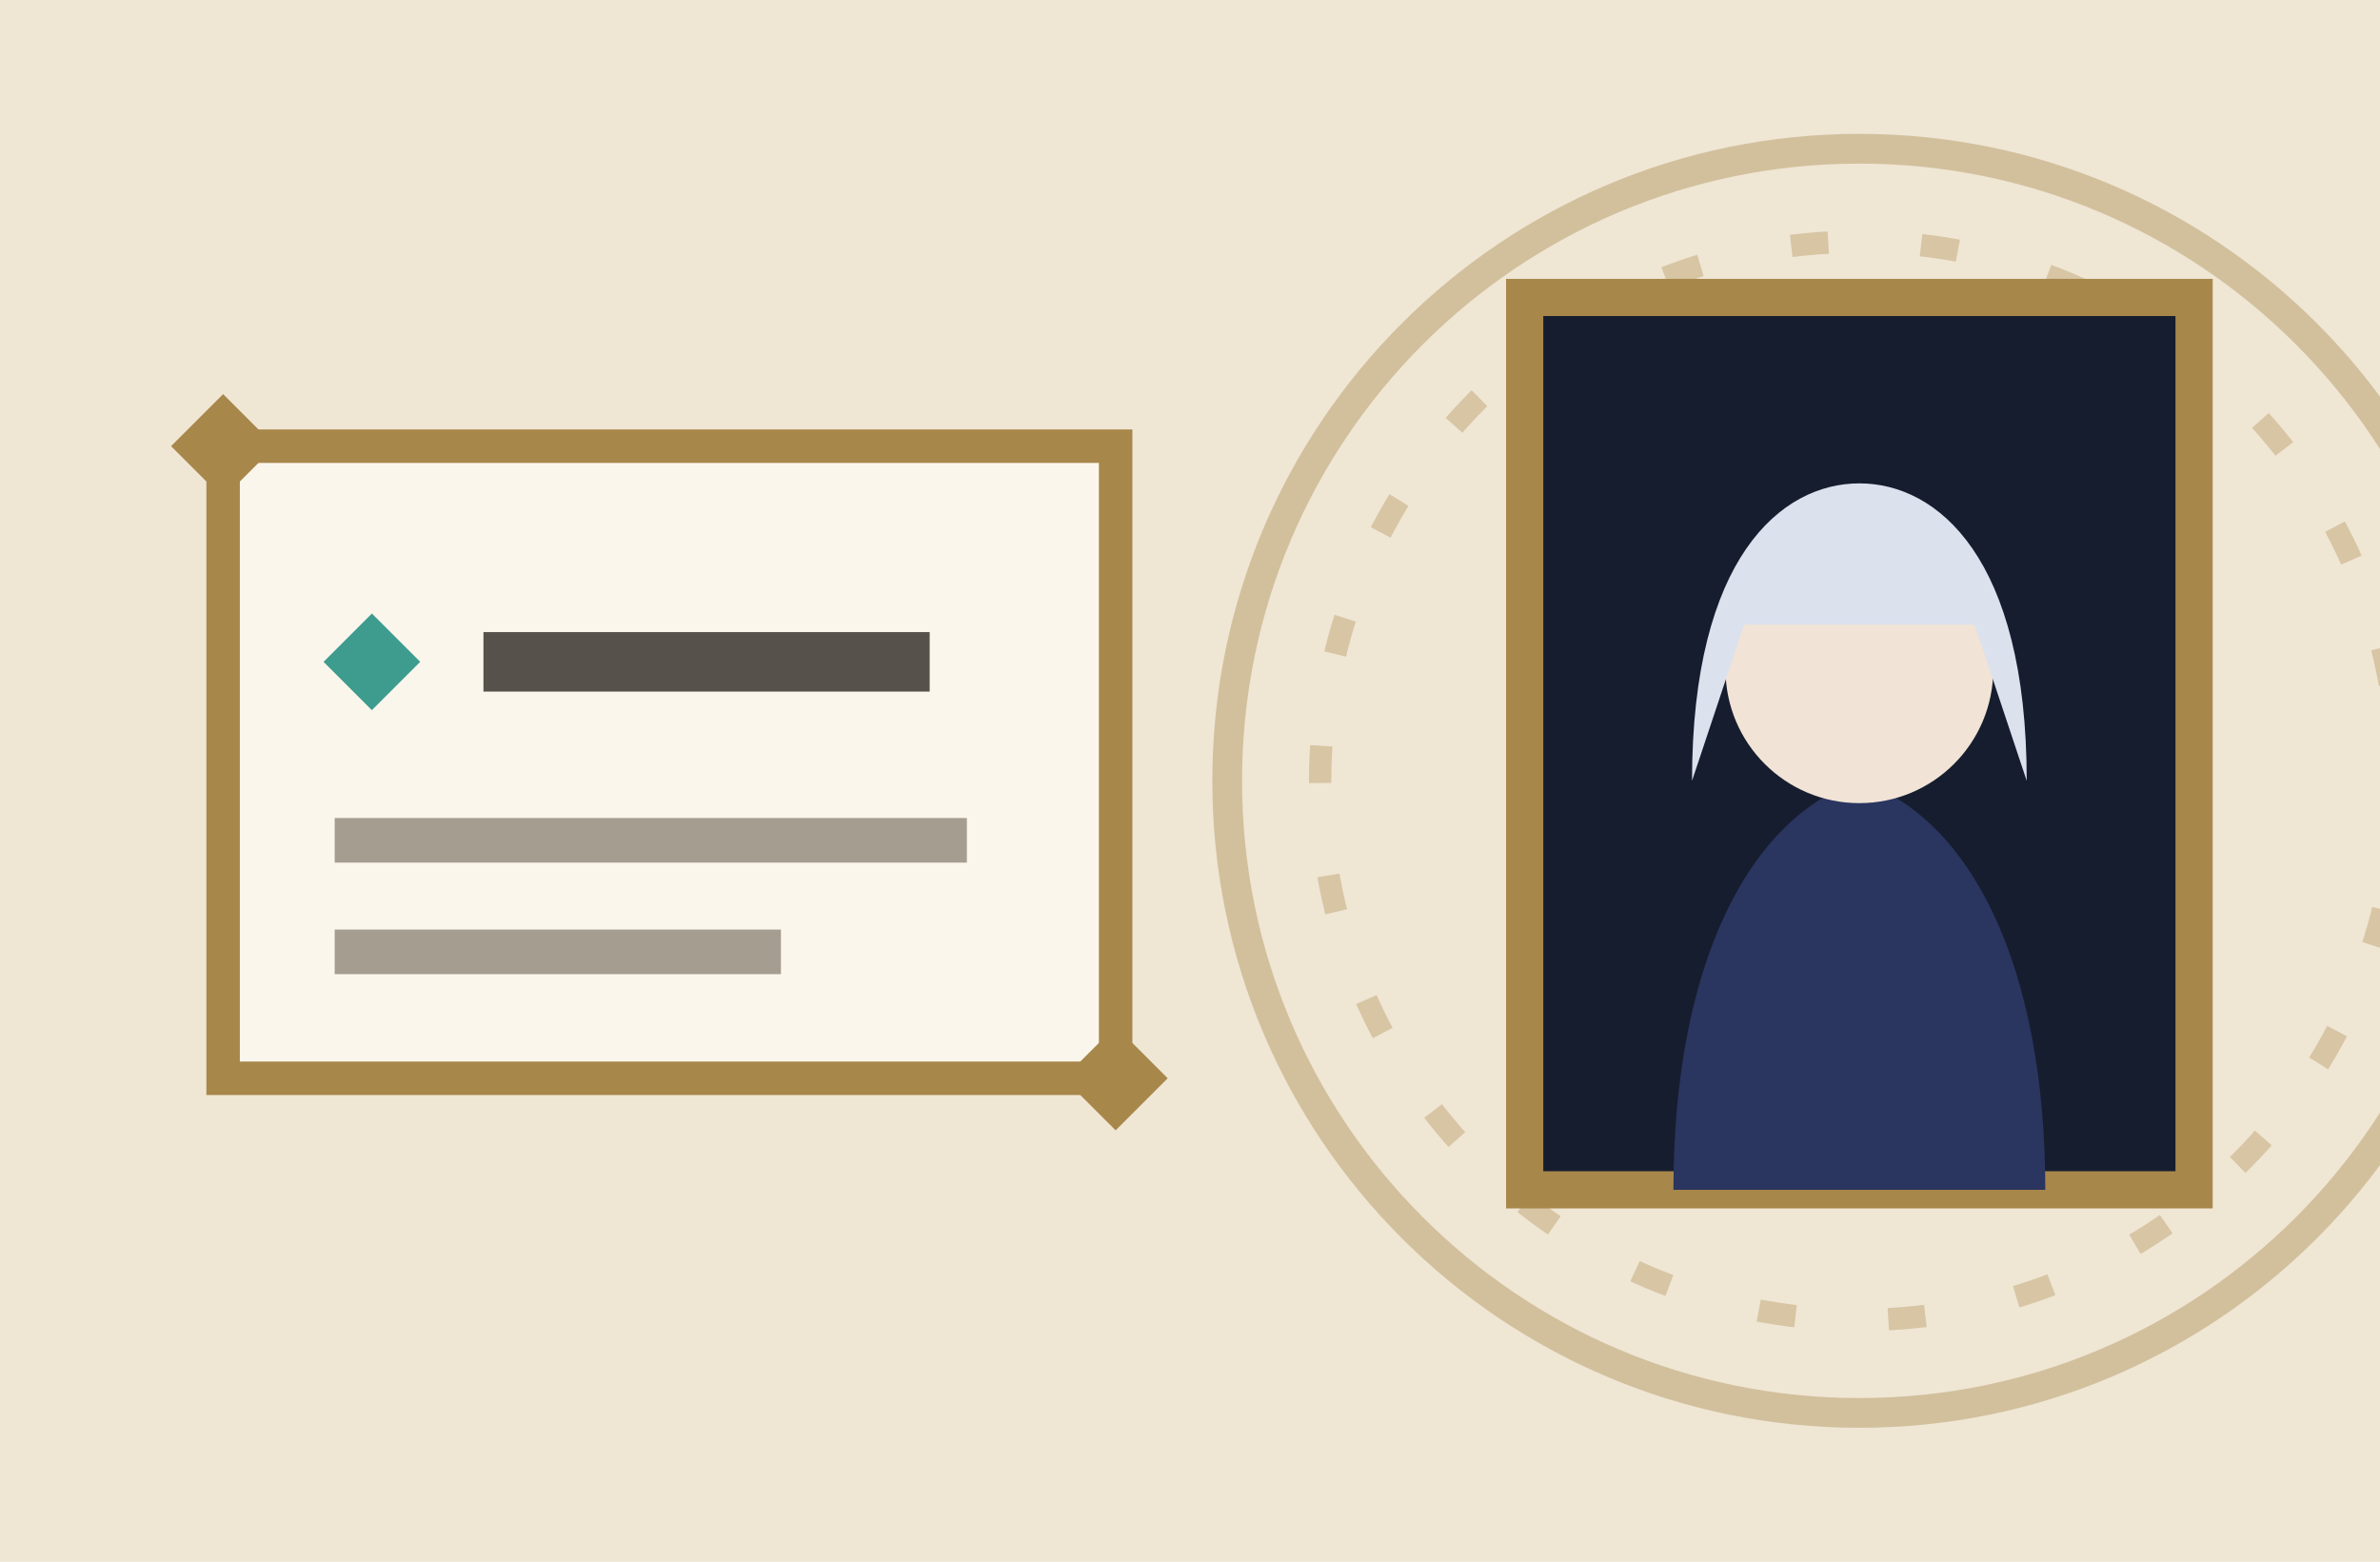
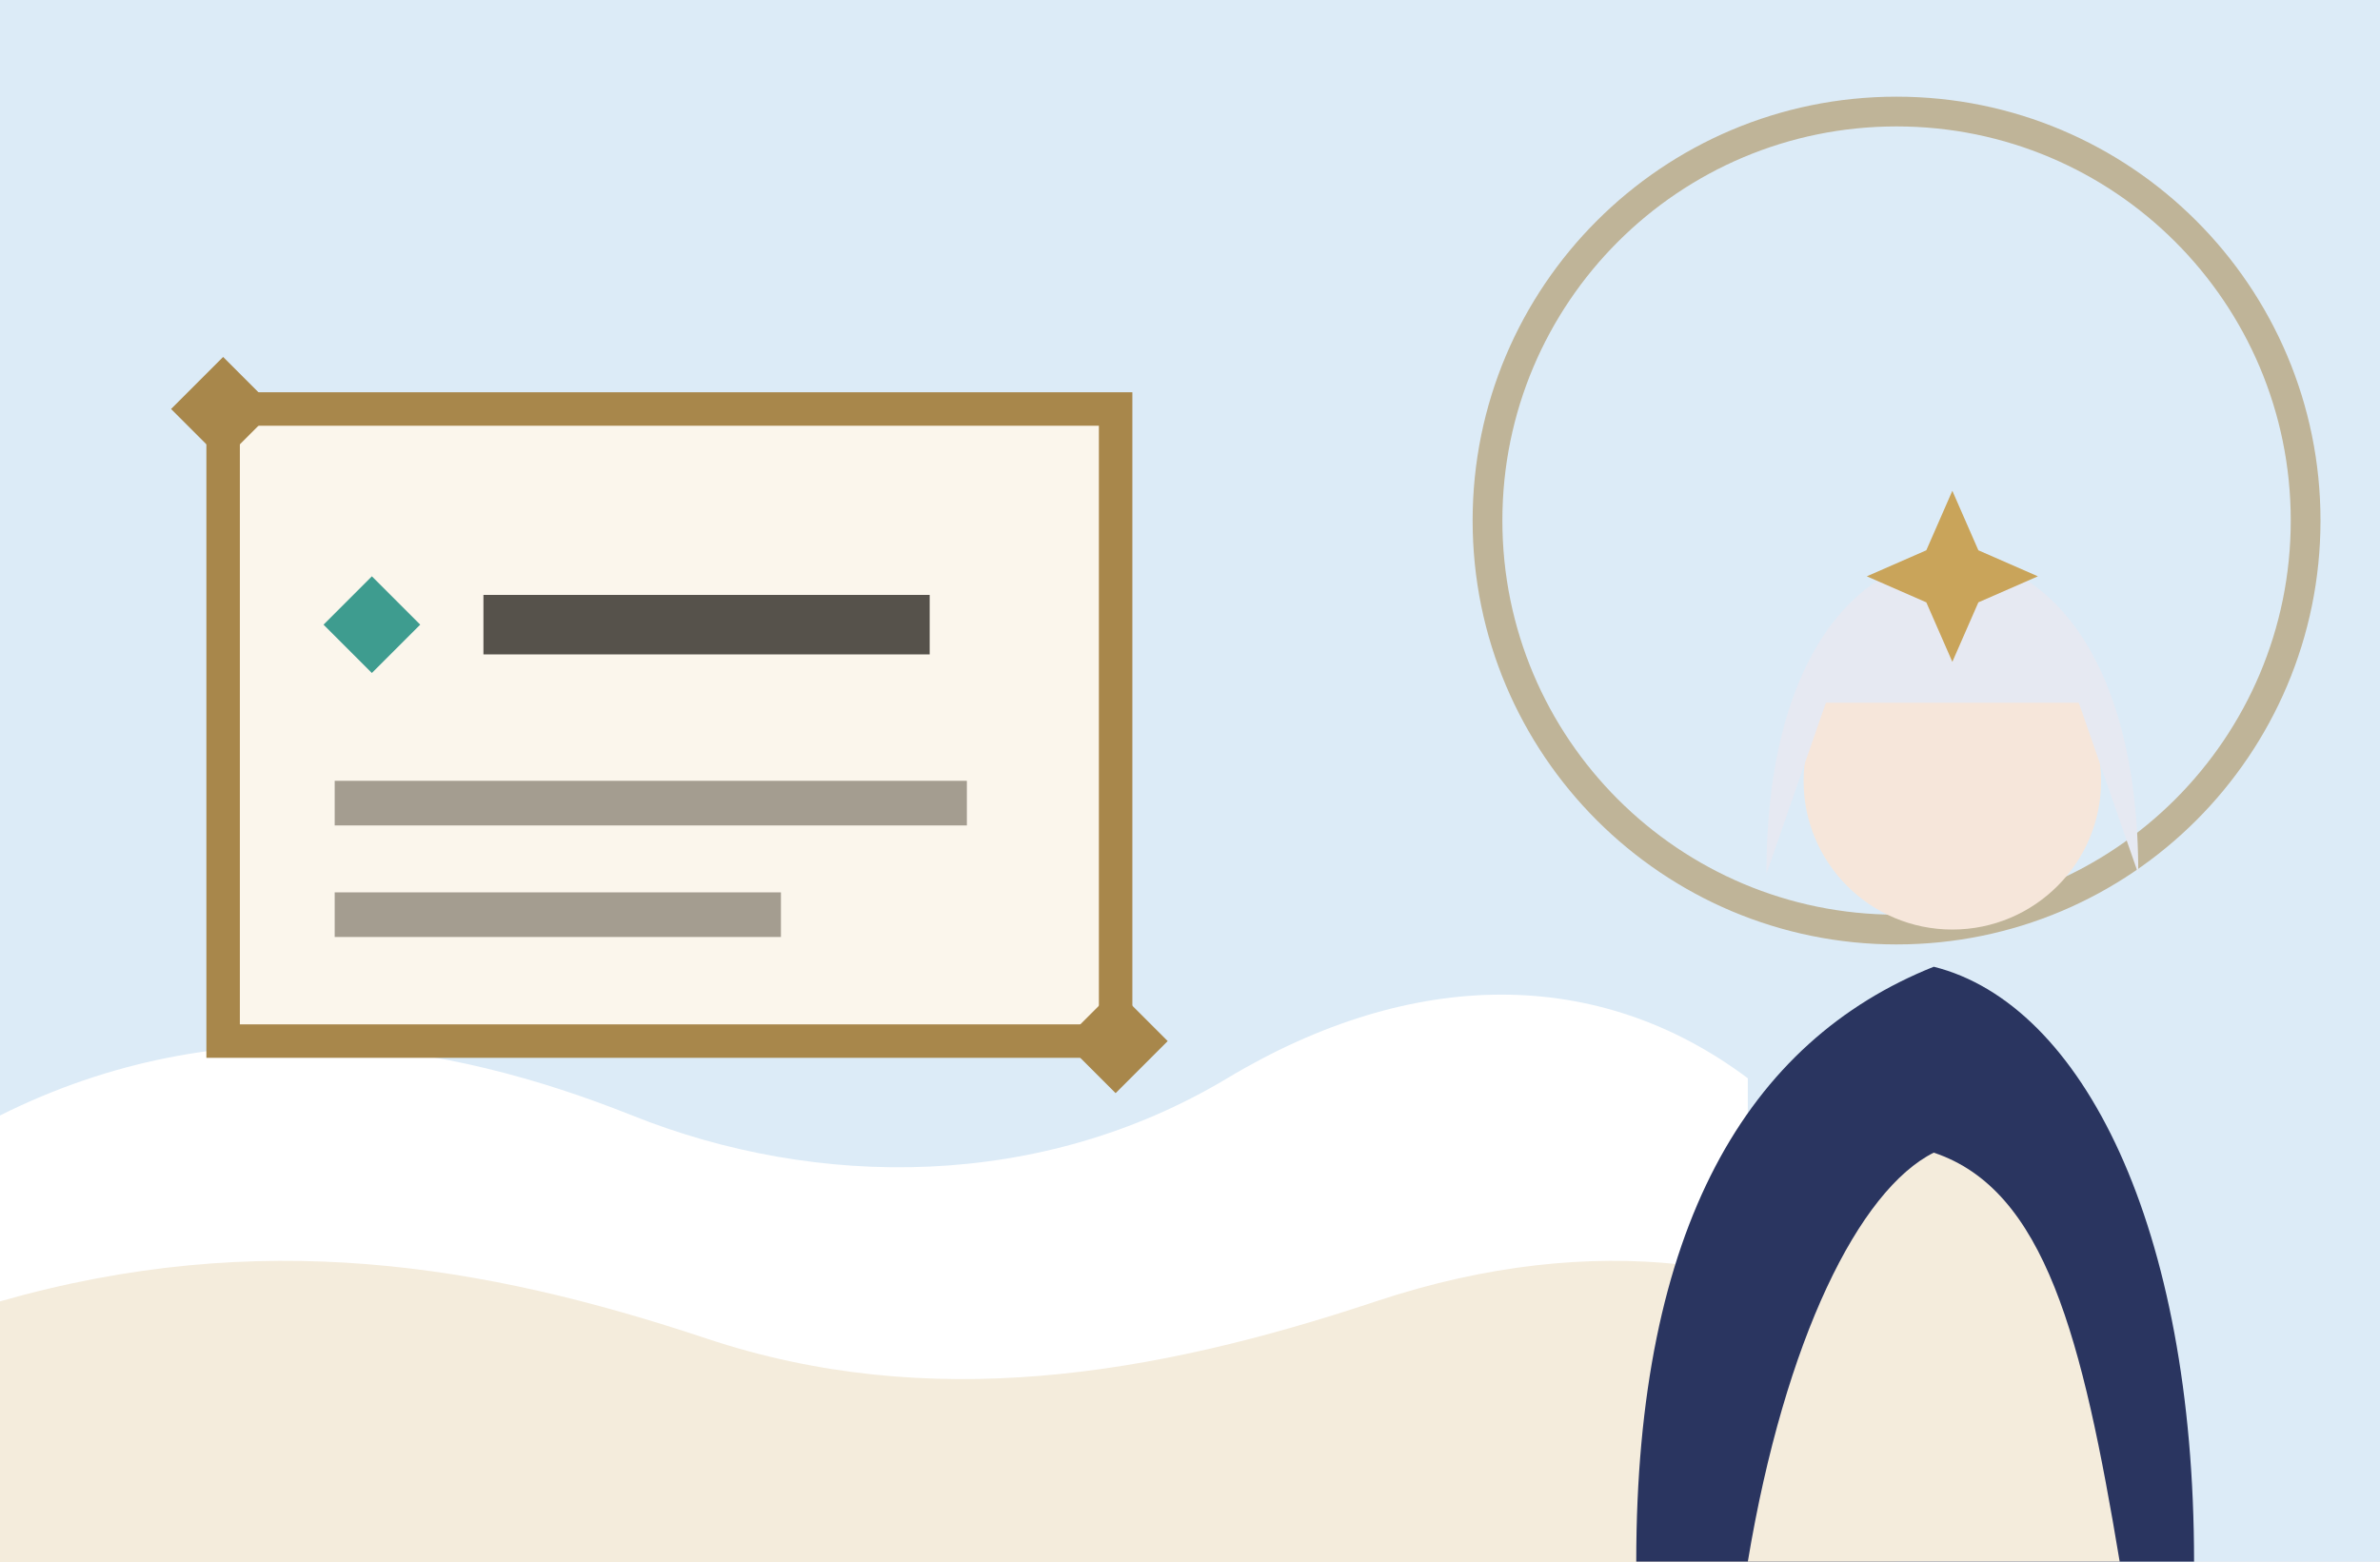
<svg xmlns="http://www.w3.org/2000/svg" viewBox="0 0 64 42">
-   <rect width="64" height="42" fill="#EFE6D4" />
-   <circle cx="50" cy="21" r="17" fill="none" stroke="#A8874B" stroke-opacity=".4" stroke-width=".8" />
-   <circle cx="50" cy="21" r="14.5" fill="none" stroke="#A8874B" stroke-opacity=".35" stroke-width=".6" stroke-dasharray="1 2.5" />
-   <rect x="41" y="8" width="18" height="24" fill="#161D2E" stroke="#A8874B" stroke-width="1" />
-   <path d="M45 32c0-6 2-10 5-11 3 1 5 5 5 11Z" fill="#2A3560" />
-   <circle cx="50" cy="18" r="3.6" fill="#F1E3D6" />
-   <path d="M45.5 21c0-6 2.4-8 4.5-8s4.5 2 4.5 8l-1.4-4.2h-6.2Z" fill="#DCE1EE" />
-   <rect x="6" y="12" width="24" height="17" fill="#FBF6EC" stroke="#A8874B" stroke-width=".9" />
-   <path d="M6 10.6 7.4 12 6 13.4 4.6 12Z M30 27.6 31.4 29 30 30.4 28.6 29Z" fill="#A8874B" />
-   <path d="M10 16.5 11.3 17.8 10 19.1 8.7 17.8Z" fill="#3E9C8F" />
-   <rect x="13" y="17" width="12" height="1.6" fill="#2E2A24" fill-opacity=".8" />
-   <rect x="9" y="22" width="17" height="1.2" fill="#5E5546" fill-opacity=".55" />
-   <rect x="9" y="25" width="12" height="1.2" fill="#5E5546" fill-opacity=".55" />
+   <rect width="64" height="42" fill="#DCEBF7" />
+   <path d="M0 30c6-3 12-2 17 0s11 2 16-1 10-3 14 0v13H0Z" fill="#FFFFFF" />
+   <path d="M0 35c7-2 13-1 19 1s12 1 18-1 11-1 14 1v7H0Z" fill="#F4ECDC" />
+   <circle cx="51" cy="14" r="11" fill="none" stroke="#A8874B" stroke-opacity=".55" stroke-width=".8" />
+   <path d="M44 42c0-9 3-14 8-16 4 1 7 7 7 16Z" fill="#2A3560" />
+   <path d="M47 42c1-6 3-10 5-11 3 1 4 5 5 11Z" fill="#F4ECDC" />
+   <circle cx="52.5" cy="21" r="4" fill="#F6E6DA" />
+   <path d="M47.5 23.5c0-6 2.6-8.5 5-8.5s5 2.5 5 8.5l-1.6-4.6h-6.8Z" fill="#E6E9F2" />
+   <path d="M52.5 13.2 53.2 14.8 54.8 15.5 53.2 16.2 52.5 17.8 51.8 16.2 50.2 15.5 51.8 14.8Z" fill="#C9A45A" />
+   <rect x="6" y="11" width="24" height="17" fill="#FBF6EC" stroke="#A8874B" stroke-width=".9" />
+   <path d="M6 9.6 7.4 11 6 12.4 4.6 11Z M30 26.6 31.4 28 30 29.4 28.6 28Z" fill="#A8874B" />
+   <path d="M10 15.5 11.3 16.8 10 18.1 8.7 16.8Z" fill="#3E9C8F" />
+   <rect x="13" y="16" width="12" height="1.6" fill="#2E2A24" fill-opacity=".8" />
+   <rect x="9" y="21" width="17" height="1.2" fill="#5E5546" fill-opacity=".55" />
+   <rect x="9" y="24" width="12" height="1.2" fill="#5E5546" fill-opacity=".55" />
</svg>
